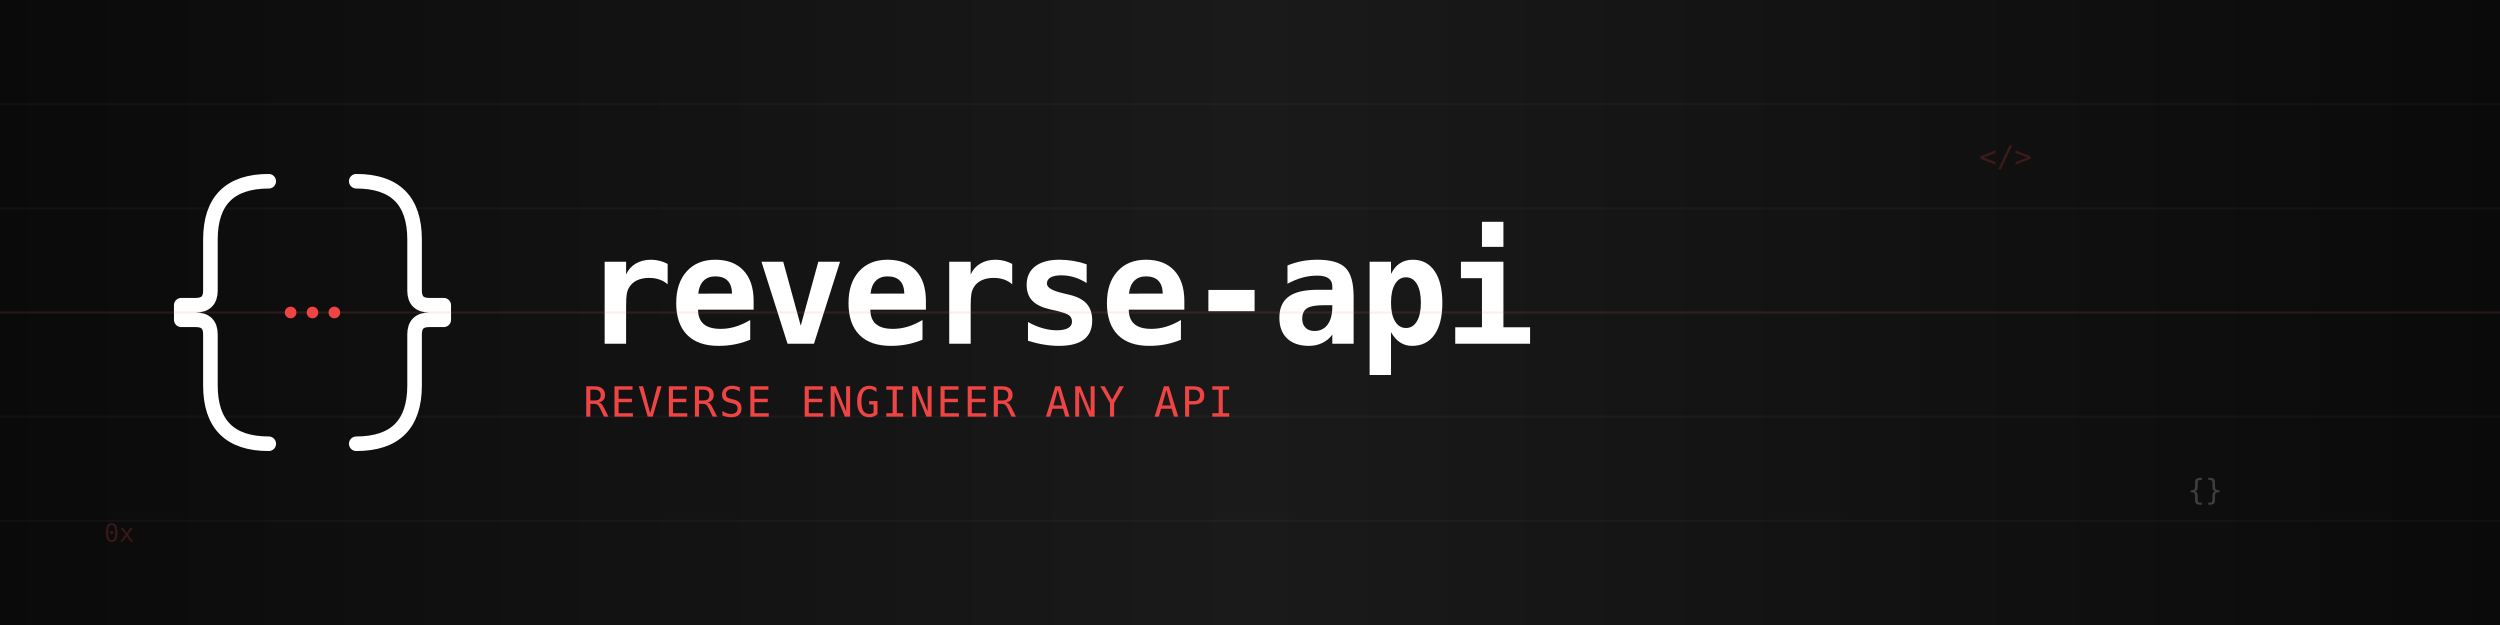
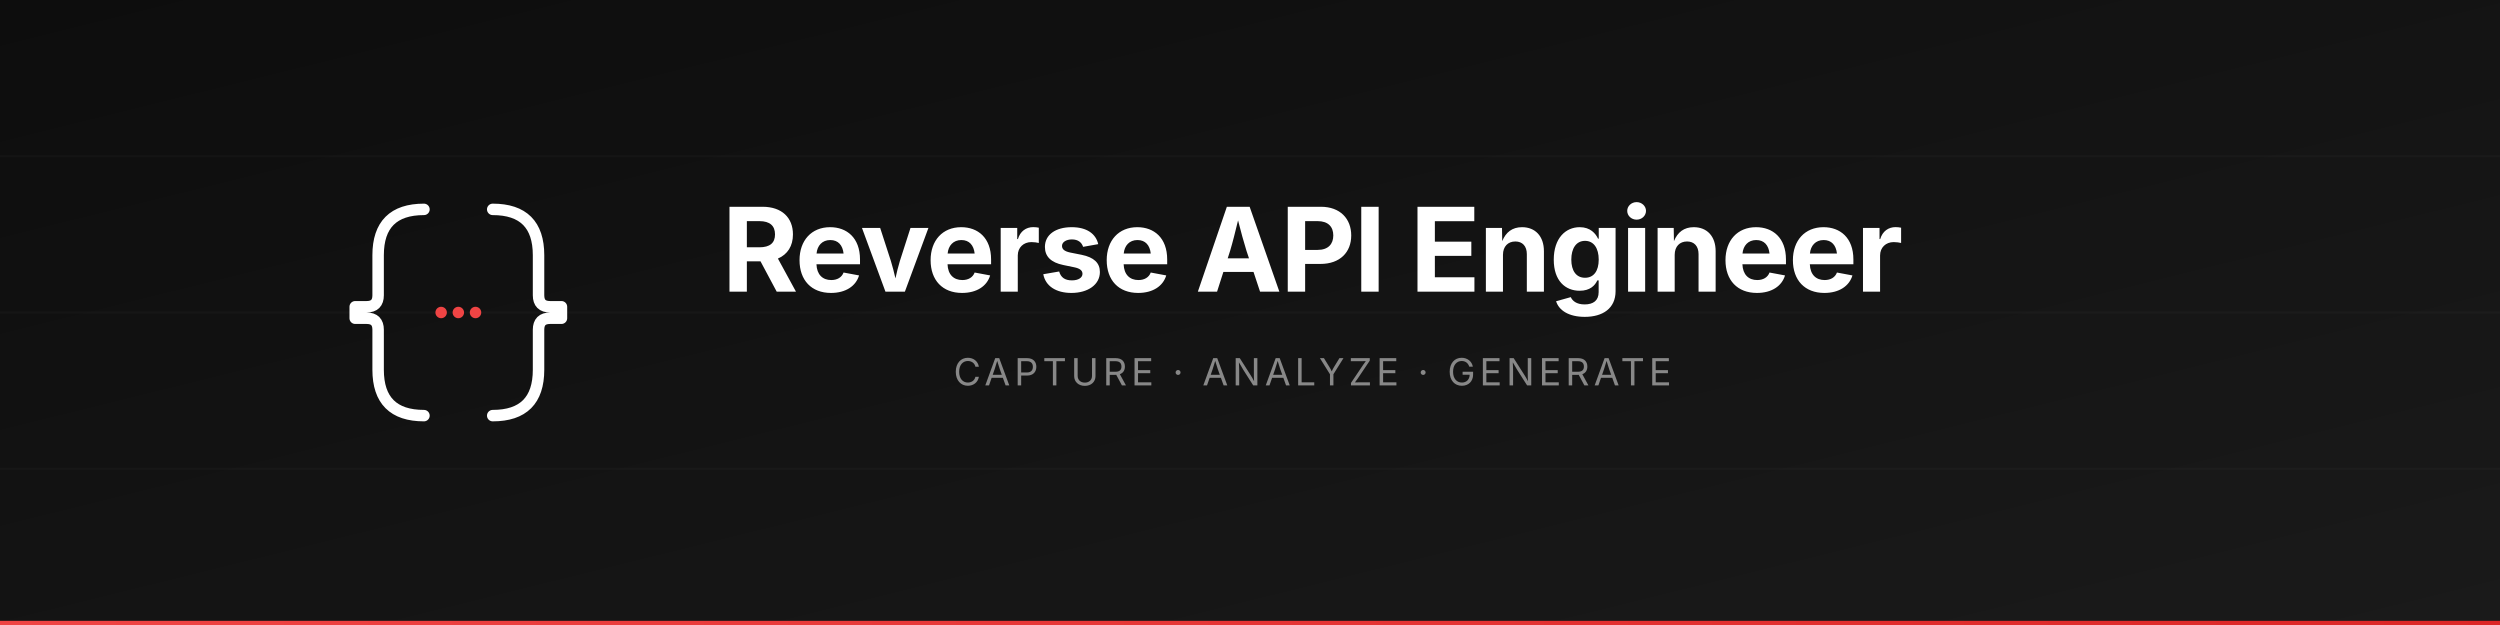
<svg xmlns="http://www.w3.org/2000/svg" width="1200" height="300" viewBox="0 0 1200 300">
  <defs>
-     <linearGradient id="bgGrad" x1="0%" y1="0%" x2="100%" y2="0%">
-       <stop offset="0%" style="stop-color:#0a0a0a;stop-opacity:1" />
-       <stop offset="50%" style="stop-color:#1a1a1a;stop-opacity:1" />
-       <stop offset="100%" style="stop-color:#0a0a0a;stop-opacity:1" />
+     <linearGradient id="bgGrad" x1="0%" y1="0%" x2="100%" y2="100%">
+       <stop offset="0%" style="stop-color:#0d0d0d;stop-opacity:1" />
+       <stop offset="100%" style="stop-color:#1a1a1a;stop-opacity:1" />
+     </linearGradient>
+     <linearGradient id="accentGrad" x1="0%" y1="0%" x2="100%" y2="0%">
+       <stop offset="0%" style="stop-color:#ef4444;stop-opacity:1" />
+       <stop offset="100%" style="stop-color:#dc2626;stop-opacity:1" />
    </linearGradient>
  </defs>
  <rect width="1200" height="300" fill="url(#bgGrad)" />
-   <g opacity="0.03">
-     <line x1="0" y1="50" x2="1200" y2="50" stroke="#fff" stroke-width="1" />
-     <line x1="0" y1="100" x2="1200" y2="100" stroke="#fff" stroke-width="1" />
+   <g opacity="0.02">
+     <line x1="0" y1="75" x2="1200" y2="75" stroke="#fff" stroke-width="1" />
    <line x1="0" y1="150" x2="1200" y2="150" stroke="#fff" stroke-width="1" />
-     <line x1="0" y1="200" x2="1200" y2="200" stroke="#fff" stroke-width="1" />
-     <line x1="0" y1="250" x2="1200" y2="250" stroke="#fff" stroke-width="1" />
+     <line x1="0" y1="225" x2="1200" y2="225" stroke="#fff" stroke-width="1" />
  </g>
-   <g transform="translate(150, 150) scale(0.7)">
-     <path d="M -30 -90               Q -50 -90 -60 -80              Q -70 -70 -70 -50              L -70 -15              Q -70 -5 -80 -5              L -90 -5              L -90 5              L -80 5              Q -70 5 -70 15              L -70 50              Q -70 70 -60 80              Q -50 90 -30 90" fill="none" stroke="#ffffff" stroke-width="10" stroke-linecap="round" stroke-linejoin="round" />
-     <path d="M 30 -90               Q 50 -90 60 -80              Q 70 -70 70 -50              L 70 -15              Q 70 -5 80 -5              L 90 -5              L 90 5              L 80 5              Q 70 5 70 15              L 70 50              Q 70 70 60 80              Q 50 90 30 90" fill="none" stroke="#ffffff" stroke-width="10" stroke-linecap="round" stroke-linejoin="round" />
-     <circle cx="-15" cy="0" r="4" fill="#ef4444" />
-     <circle cx="0" cy="0" r="4" fill="#ef4444" />
-     <circle cx="15" cy="0" r="4" fill="#ef4444" />
+   <g transform="translate(600, 150)">
+     <g transform="translate(-380, 0) scale(0.55)">
+       <path d="M -30 -90                Q -50 -90 -60 -80                Q -70 -70 -70 -50                L -70 -15                Q -70 -5 -80 -5                L -90 -5                L -90 5                L -80 5                Q -70 5 -70 15                L -70 50                Q -70 70 -60 80                Q -50 90 -30 90" fill="none" stroke="#ffffff" stroke-width="10" stroke-linecap="round" stroke-linejoin="round" />
+       <path d="M 30 -90                Q 50 -90 60 -80                Q 70 -70 70 -50                L 70 -15                Q 70 -5 80 -5                L 90 -5                L 90 5                L 80 5                Q 70 5 70 15                L 70 50                Q 70 70 60 80                Q 50 90 30 90" fill="none" stroke="#ffffff" stroke-width="10" stroke-linecap="round" stroke-linejoin="round" />
+       <circle cx="-15" cy="0" r="5" fill="#ef4444" />
+       <circle cx="0" cy="0" r="5" fill="#ef4444" />
+       <circle cx="15" cy="0" r="5" fill="#ef4444" />
+     </g>
+     <text x="30" y="-10" font-family="system-ui, -apple-system, 'Segoe UI', sans-serif" font-size="56" font-weight="700" fill="#ffffff" text-anchor="middle" letter-spacing="-1">
+       Reverse API Engineer
+     </text>
+     <text x="30" y="35" font-family="system-ui, -apple-system, 'Segoe UI', sans-serif" font-size="18" fill="#888888" text-anchor="middle" letter-spacing="2">
+       CAPTURE · ANALYZE · GENERATE
+     </text>
  </g>
-   <text x="280" y="165" font-family="'SF Mono', 'Monaco', 'Inconsolata', monospace" font-size="72" font-weight="700" fill="#ffffff" letter-spacing="-2">
-     reverse-api
-   </text>
-   <text x="280" y="200" font-family="'SF Mono', 'Monaco', 'Inconsolata', monospace" font-size="20" fill="#ef4444" letter-spacing="1">
-     REVERSE ENGINEER ANY API
-   </text>
-   <g opacity="0.2">
-     <text x="950" y="80" font-family="monospace" font-size="14" fill="#ef4444">&lt;/&gt;</text>
-     <text x="1050" y="240" font-family="monospace" font-size="14" fill="#ffffff">{}</text>
-     <text x="50" y="260" font-family="monospace" font-size="12" fill="#ef4444">0x</text>
-   </g>
-   <line x1="0" y1="150" x2="1200" y2="150" stroke="#ef4444" stroke-width="1" opacity="0.1" />
+   <rect x="0" y="298" width="1200" height="2" fill="url(#accentGrad)" />
</svg>
